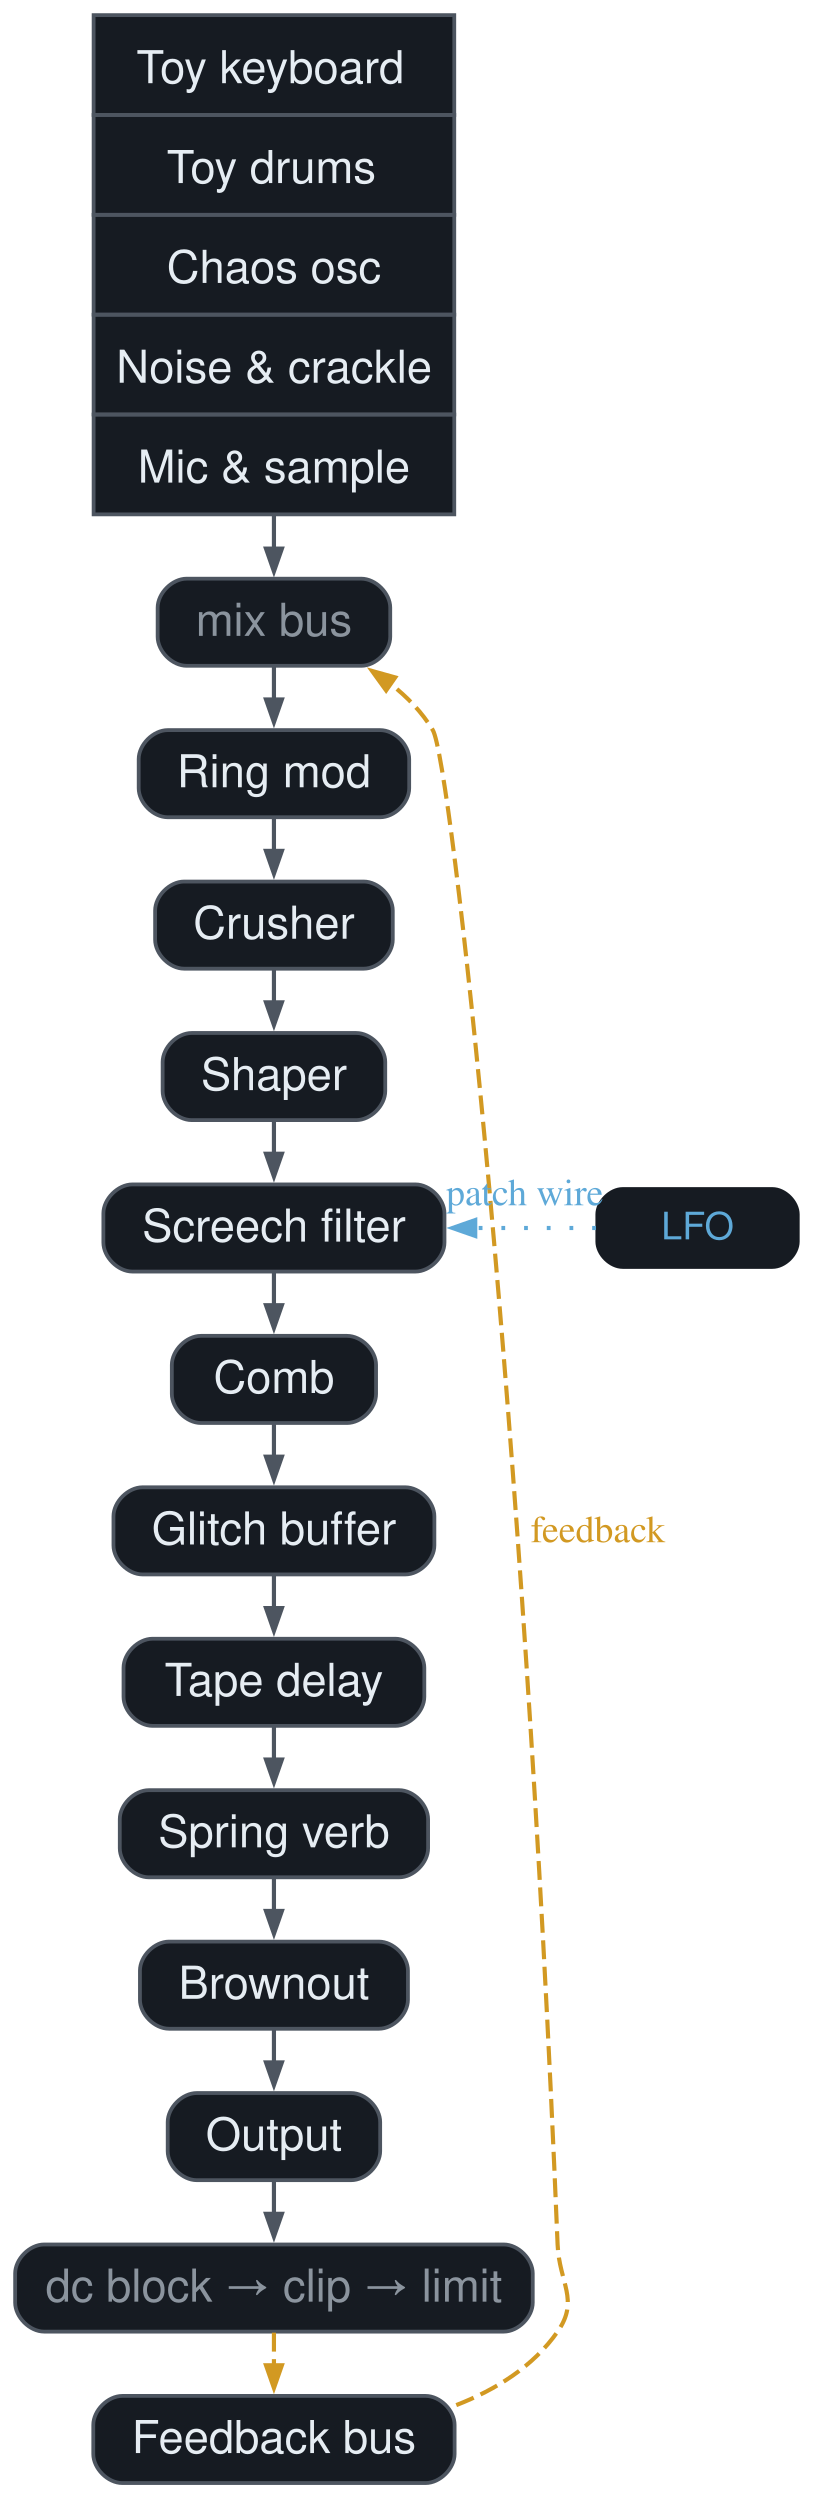
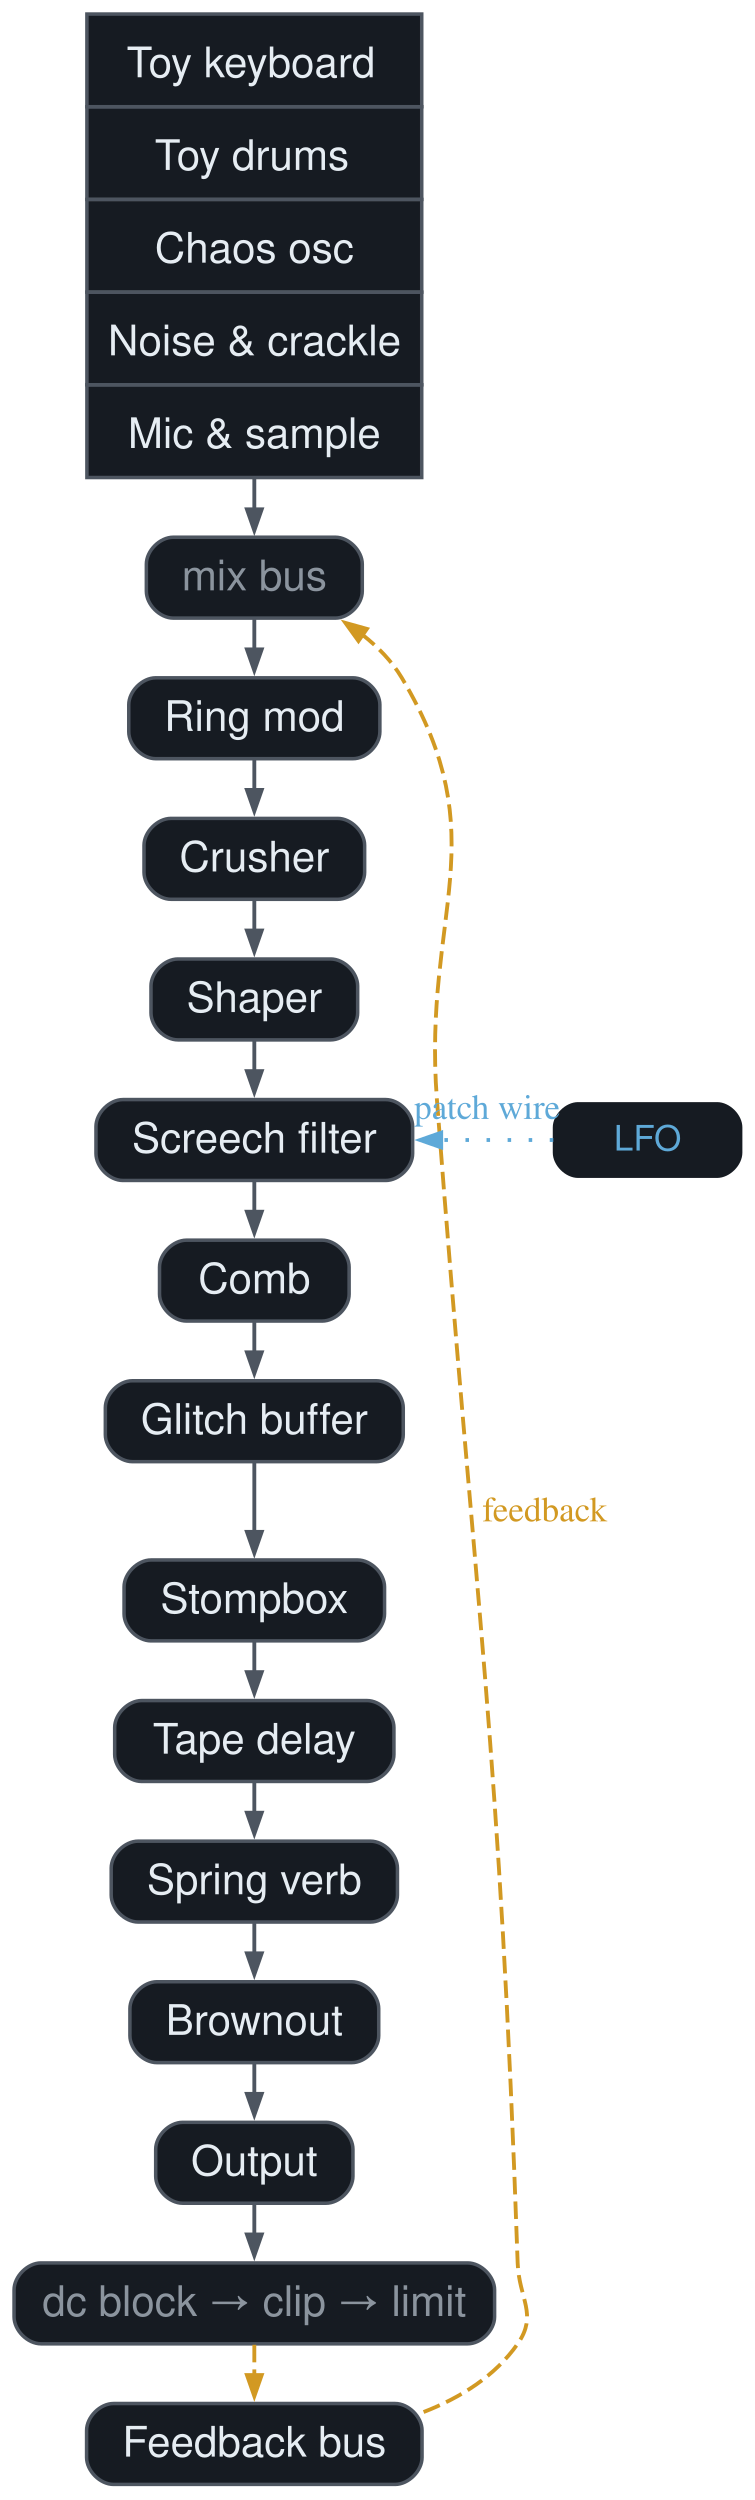
- <svg xmlns="http://www.w3.org/2000/svg" xmlns:xlink="http://www.w3.org/1999/xlink" width="215pt" height="661pt" viewBox="0.00 0.00 215.00 661.00">
-   <g id="graph0" class="graph" transform="scale(1 1) rotate(0) translate(4 656.52)">
+ <svg xmlns="http://www.w3.org/2000/svg" xmlns:xlink="http://www.w3.org/1999/xlink" width="215pt" height="712pt" viewBox="0.00 0.00 215.00 712.00">
+   <g id="graph0" class="graph" transform="scale(1 1) rotate(0) translate(4 707.56)">
    <g id="node1" class="node">
-       <path fill="#161b22" stroke="none" d="M104.11,-652.52C104.11,-652.52 32.75,-652.52 32.75,-652.52 26.75,-652.52 20.75,-646.52 20.75,-640.52 20.75,-640.52 20.75,-532.52 20.75,-532.52 20.75,-526.52 26.75,-520.52 32.75,-520.52 32.75,-520.52 104.11,-520.52 104.11,-520.52 110.11,-520.52 116.11,-526.52 116.11,-532.52 116.11,-532.52 116.11,-640.52 116.11,-640.52 116.11,-646.52 110.11,-652.52 104.11,-652.52" />
-       <polygon fill="#161b22" stroke="none" points="20.75,-520.52 20.75,-652.52 116.11,-652.52 116.11,-520.52 20.75,-520.52" />
+       <path fill="#161b22" stroke="none" d="M104.11,-703.56C104.11,-703.56 32.75,-703.56 32.75,-703.56 26.75,-703.56 20.75,-697.56 20.75,-691.56 20.75,-691.56 20.75,-583.56 20.75,-583.56 20.75,-577.56 26.75,-571.56 32.75,-571.56 32.75,-571.56 104.11,-571.56 104.11,-571.56 110.11,-571.56 116.11,-577.56 116.11,-583.56 116.11,-583.56 116.11,-691.56 116.11,-691.56 116.11,-697.56 110.11,-703.56 104.11,-703.56" />
+       <polygon fill="#161b22" stroke="none" points="20.75,-571.56 20.75,-703.56 116.11,-703.56 116.11,-571.56 20.75,-571.56" />
      <g id="a_node1_5">
        <a xlink:href="#group-Toy-keyboard" xlink:title="Toy keyboard">
-           <polygon fill="none" stroke="#4d5560" points="20.75,-626.12 20.75,-652.52 116.11,-652.52 116.11,-626.12 20.75,-626.12" />
-           <text xml:space="preserve" text-anchor="start" x="32.08" y="-634.52" font-family="Helvetica,sans-Serif" font-size="12.00" fill="#e6edf3">Toy keyboard</text>
+           <polygon fill="none" stroke="#4d5560" points="20.75,-677.16 20.75,-703.56 116.11,-703.56 116.11,-677.16 20.75,-677.16" />
+           <text xml:space="preserve" text-anchor="start" x="32.08" y="-685.56" font-family="Helvetica,sans-Serif" font-size="12.00" fill="#e6edf3">Toy keyboard</text>
        </a>
      </g>
      <g id="a_node1_6">
        <a xlink:href="#group-Toy-drums" xlink:title="Toy drums">
-           <polygon fill="none" stroke="#4d5560" points="20.75,-599.72 20.75,-626.12 116.11,-626.12 116.11,-599.72 20.75,-599.72" />
-           <text xml:space="preserve" text-anchor="start" x="40.09" y="-608.12" font-family="Helvetica,sans-Serif" font-size="12.00" fill="#e6edf3">Toy drums</text>
+           <polygon fill="none" stroke="#4d5560" points="20.75,-650.76 20.75,-677.16 116.11,-677.16 116.11,-650.76 20.75,-650.76" />
+           <text xml:space="preserve" text-anchor="start" x="40.09" y="-659.16" font-family="Helvetica,sans-Serif" font-size="12.00" fill="#e6edf3">Toy drums</text>
        </a>
      </g>
      <g id="a_node1_7">
        <a xlink:href="#group-Chaos-osc" xlink:title="Chaos osc">
-           <polygon fill="none" stroke="#4d5560" points="20.75,-573.32 20.75,-599.72 116.11,-599.72 116.11,-573.32 20.75,-573.32" />
-           <text xml:space="preserve" text-anchor="start" x="40.08" y="-581.72" font-family="Helvetica,sans-Serif" font-size="12.00" fill="#e6edf3">Chaos osc</text>
+           <polygon fill="none" stroke="#4d5560" points="20.75,-624.36 20.75,-650.76 116.11,-650.76 116.11,-624.36 20.75,-624.36" />
+           <text xml:space="preserve" text-anchor="start" x="40.08" y="-632.76" font-family="Helvetica,sans-Serif" font-size="12.00" fill="#e6edf3">Chaos osc</text>
        </a>
      </g>
      <g id="a_node1_8">
        <a xlink:href="#group-Noise-crackle" xlink:title="Noise &amp; crackle">
-           <polygon fill="none" stroke="#4d5560" points="20.75,-546.92 20.75,-573.32 116.11,-573.32 116.11,-546.92 20.75,-546.92" />
-           <text xml:space="preserve" text-anchor="start" x="26.75" y="-555.32" font-family="Helvetica,sans-Serif" font-size="12.00" fill="#e6edf3">Noise &amp; crackle</text>
+           <polygon fill="none" stroke="#4d5560" points="20.75,-597.96 20.75,-624.36 116.11,-624.36 116.11,-597.96 20.75,-597.96" />
+           <text xml:space="preserve" text-anchor="start" x="26.75" y="-606.36" font-family="Helvetica,sans-Serif" font-size="12.00" fill="#e6edf3">Noise &amp; crackle</text>
        </a>
      </g>
      <g id="a_node1_9">
        <a xlink:href="#group-Mic-sample" xlink:title="Mic &amp; sample">
-           <polygon fill="none" stroke="#4d5560" points="20.75,-520.52 20.75,-546.92 116.11,-546.92 116.11,-520.52 20.75,-520.52" />
-           <text xml:space="preserve" text-anchor="start" x="32.42" y="-528.92" font-family="Helvetica,sans-Serif" font-size="12.00" fill="#e6edf3">Mic &amp; sample</text>
+           <polygon fill="none" stroke="#4d5560" points="20.75,-571.56 20.75,-597.96 116.11,-597.96 116.11,-571.56 20.75,-571.56" />
+           <text xml:space="preserve" text-anchor="start" x="32.42" y="-579.96" font-family="Helvetica,sans-Serif" font-size="12.00" fill="#e6edf3">Mic &amp; sample</text>
        </a>
      </g>
    </g>
    <g id="node2" class="node">
-       <path fill="#161b22" stroke="#4d5560" d="M91.5,-503.52C91.5,-503.52 45.36,-503.52 45.36,-503.52 41.52,-503.52 37.68,-499.68 37.68,-495.84 37.68,-495.84 37.68,-488.16 37.68,-488.16 37.68,-484.32 41.52,-480.48 45.36,-480.48 45.36,-480.48 91.5,-480.48 91.5,-480.48 95.34,-480.48 99.18,-484.32 99.18,-488.16 99.18,-488.16 99.18,-495.84 99.18,-495.84 99.18,-499.68 95.34,-503.52 91.5,-503.52" />
-       <text xml:space="preserve" text-anchor="middle" x="68.43" y="-488.4" font-family="Helvetica,sans-Serif" font-size="12.00" fill="#8b949e">mix bus</text>
+       <path fill="#161b22" stroke="#4d5560" d="M91.5,-554.56C91.5,-554.56 45.36,-554.56 45.36,-554.56 41.52,-554.56 37.68,-550.72 37.68,-546.88 37.68,-546.88 37.68,-539.2 37.68,-539.2 37.68,-535.36 41.52,-531.52 45.36,-531.52 45.36,-531.52 91.5,-531.52 91.5,-531.52 95.34,-531.52 99.18,-535.36 99.18,-539.2 99.18,-539.2 99.18,-546.88 99.18,-546.88 99.18,-550.72 95.34,-554.56 91.5,-554.56" />
+       <text xml:space="preserve" text-anchor="middle" x="68.43" y="-539.44" font-family="Helvetica,sans-Serif" font-size="12.00" fill="#8b949e">mix bus</text>
    </g>
    <g id="edge1" class="edge">
-       <path fill="none" stroke="#4d5560" stroke-width="1.1" d="M68.43,-520.76C68.43,-517.44 68.43,-514.27 68.43,-511.34" />
-       <polygon fill="#4d5560" stroke="#4d5560" stroke-width="1.1" points="70.53,-511.46 68.43,-505.46 66.33,-511.46 70.53,-511.46" />
+       <path fill="none" stroke="#4d5560" stroke-width="1.1" d="M68.43,-571.8C68.43,-568.48 68.43,-565.31 68.43,-562.38" />
+       <polygon fill="#4d5560" stroke="#4d5560" stroke-width="1.1" points="70.53,-562.5 68.43,-556.5 66.33,-562.5 70.53,-562.5" />
    </g>
    <g id="node3" class="node">
      <g id="a_node3">
        <a xlink:href="#group-Ring-mod" xlink:title="Ring mod">
-           <path fill="#161b22" stroke="#4d5560" d="M96.51,-463.48C96.51,-463.48 40.35,-463.48 40.35,-463.48 36.51,-463.48 32.67,-459.64 32.67,-455.8 32.67,-455.8 32.67,-448.12 32.67,-448.12 32.67,-444.28 36.51,-440.44 40.35,-440.44 40.35,-440.44 96.51,-440.44 96.51,-440.44 100.35,-440.44 104.19,-444.28 104.19,-448.12 104.19,-448.12 104.19,-455.8 104.19,-455.8 104.19,-459.64 100.35,-463.48 96.51,-463.48" />
-           <text xml:space="preserve" text-anchor="middle" x="68.43" y="-448.36" font-family="Helvetica,sans-Serif" font-size="12.00" fill="#e6edf3">Ring mod</text>
+           <path fill="#161b22" stroke="#4d5560" d="M96.51,-514.52C96.51,-514.52 40.35,-514.52 40.35,-514.52 36.51,-514.52 32.67,-510.68 32.67,-506.84 32.67,-506.84 32.67,-499.16 32.67,-499.16 32.67,-495.32 36.51,-491.48 40.35,-491.48 40.35,-491.48 96.51,-491.48 96.51,-491.48 100.35,-491.48 104.19,-495.32 104.19,-499.16 104.19,-499.16 104.19,-506.84 104.19,-506.84 104.19,-510.68 100.35,-514.52 96.51,-514.52" />
+           <text xml:space="preserve" text-anchor="middle" x="68.43" y="-499.4" font-family="Helvetica,sans-Serif" font-size="12.00" fill="#e6edf3">Ring mod</text>
        </a>
      </g>
    </g>
    <g id="edge2" class="edge">
-       <path fill="none" stroke="#4d5560" stroke-width="1.1" d="M68.43,-480.2C68.43,-477.49 68.43,-474.51 68.43,-471.54" />
-       <polygon fill="#4d5560" stroke="#4d5560" stroke-width="1.1" points="70.53,-471.58 68.43,-465.58 66.33,-471.58 70.53,-471.58" />
+       <path fill="none" stroke="#4d5560" stroke-width="1.1" d="M68.43,-531.24C68.43,-528.53 68.43,-525.55 68.43,-522.58" />
+       <polygon fill="#4d5560" stroke="#4d5560" stroke-width="1.1" points="70.53,-522.62 68.43,-516.62 66.33,-522.62 70.53,-522.62" />
    </g>
    <g id="node4" class="node">
      <g id="a_node4">
        <a xlink:href="#group-Crusher" xlink:title="Crusher">
-           <path fill="#161b22" stroke="#4d5560" d="M92.17,-423.44C92.17,-423.44 44.69,-423.44 44.69,-423.44 40.85,-423.44 37.01,-419.6 37.01,-415.76 37.01,-415.76 37.01,-408.08 37.01,-408.08 37.01,-404.24 40.85,-400.4 44.69,-400.4 44.69,-400.4 92.17,-400.4 92.17,-400.4 96.01,-400.4 99.85,-404.24 99.85,-408.08 99.85,-408.08 99.85,-415.76 99.85,-415.76 99.85,-419.6 96.01,-423.44 92.17,-423.44" />
-           <text xml:space="preserve" text-anchor="middle" x="68.43" y="-408.32" font-family="Helvetica,sans-Serif" font-size="12.00" fill="#e6edf3">Crusher</text>
+           <path fill="#161b22" stroke="#4d5560" d="M92.17,-474.48C92.17,-474.48 44.69,-474.48 44.69,-474.48 40.85,-474.48 37.01,-470.64 37.01,-466.8 37.01,-466.8 37.01,-459.12 37.01,-459.12 37.01,-455.28 40.85,-451.44 44.69,-451.44 44.69,-451.44 92.17,-451.44 92.17,-451.44 96.01,-451.44 99.85,-455.28 99.85,-459.12 99.85,-459.12 99.85,-466.8 99.85,-466.8 99.85,-470.64 96.01,-474.48 92.17,-474.48" />
+           <text xml:space="preserve" text-anchor="middle" x="68.43" y="-459.36" font-family="Helvetica,sans-Serif" font-size="12.00" fill="#e6edf3">Crusher</text>
        </a>
      </g>
    </g>
    <g id="edge3" class="edge">
-       <path fill="none" stroke="#4d5560" stroke-width="1.1" d="M68.43,-440.16C68.43,-437.45 68.43,-434.47 68.43,-431.5" />
-       <polygon fill="#4d5560" stroke="#4d5560" stroke-width="1.1" points="70.53,-431.54 68.43,-425.54 66.33,-431.54 70.53,-431.54" />
+       <path fill="none" stroke="#4d5560" stroke-width="1.1" d="M68.43,-491.2C68.43,-488.49 68.43,-485.51 68.43,-482.54" />
+       <polygon fill="#4d5560" stroke="#4d5560" stroke-width="1.1" points="70.53,-482.58 68.43,-476.58 66.33,-482.58 70.53,-482.58" />
    </g>
    <g id="node5" class="node">
      <g id="a_node5">
        <a xlink:href="#group-Shaper" xlink:title="Shaper">
-           <path fill="#161b22" stroke="#4d5560" d="M90.18,-383.4C90.18,-383.4 46.68,-383.4 46.68,-383.4 42.84,-383.4 39,-379.56 39,-375.72 39,-375.72 39,-368.04 39,-368.04 39,-364.2 42.84,-360.36 46.68,-360.36 46.68,-360.36 90.18,-360.36 90.18,-360.36 94.02,-360.36 97.86,-364.2 97.86,-368.04 97.86,-368.04 97.86,-375.72 97.86,-375.72 97.86,-379.56 94.02,-383.4 90.18,-383.4" />
-           <text xml:space="preserve" text-anchor="middle" x="68.43" y="-368.28" font-family="Helvetica,sans-Serif" font-size="12.00" fill="#e6edf3">Shaper</text>
+           <path fill="#161b22" stroke="#4d5560" d="M90.18,-434.44C90.18,-434.44 46.68,-434.44 46.68,-434.44 42.84,-434.44 39,-430.6 39,-426.76 39,-426.76 39,-419.08 39,-419.08 39,-415.24 42.84,-411.4 46.68,-411.4 46.68,-411.4 90.18,-411.4 90.18,-411.4 94.02,-411.4 97.86,-415.24 97.86,-419.08 97.86,-419.08 97.86,-426.76 97.86,-426.76 97.86,-430.6 94.02,-434.44 90.18,-434.44" />
+           <text xml:space="preserve" text-anchor="middle" x="68.43" y="-419.32" font-family="Helvetica,sans-Serif" font-size="12.00" fill="#e6edf3">Shaper</text>
        </a>
      </g>
    </g>
    <g id="edge4" class="edge">
-       <path fill="none" stroke="#4d5560" stroke-width="1.1" d="M68.43,-400.12C68.43,-397.41 68.43,-394.43 68.43,-391.46" />
-       <polygon fill="#4d5560" stroke="#4d5560" stroke-width="1.1" points="70.53,-391.5 68.43,-385.5 66.33,-391.5 70.53,-391.5" />
+       <path fill="none" stroke="#4d5560" stroke-width="1.1" d="M68.43,-451.16C68.43,-448.45 68.43,-445.47 68.43,-442.5" />
+       <polygon fill="#4d5560" stroke="#4d5560" stroke-width="1.1" points="70.53,-442.54 68.43,-436.54 66.33,-442.54 70.53,-442.54" />
    </g>
    <g id="node6" class="node">
      <g id="a_node6">
        <a xlink:href="#group-Screech-filter" xlink:title="Screech filter">
-           <path fill="#161b22" stroke="#4d5560" d="M105.84,-343.36C105.84,-343.36 31.01,-343.36 31.01,-343.36 27.17,-343.36 23.33,-339.52 23.33,-335.68 23.33,-335.68 23.33,-328 23.33,-328 23.33,-324.16 27.17,-320.32 31.01,-320.32 31.01,-320.32 105.84,-320.32 105.84,-320.32 109.68,-320.32 113.52,-324.16 113.52,-328 113.52,-328 113.52,-335.68 113.52,-335.68 113.52,-339.52 109.68,-343.36 105.84,-343.36" />
-           <text xml:space="preserve" text-anchor="middle" x="68.43" y="-328.24" font-family="Helvetica,sans-Serif" font-size="12.00" fill="#e6edf3">Screech filter</text>
+           <path fill="#161b22" stroke="#4d5560" d="M105.84,-394.4C105.84,-394.4 31.01,-394.4 31.01,-394.4 27.17,-394.4 23.33,-390.56 23.33,-386.72 23.33,-386.72 23.33,-379.04 23.33,-379.04 23.33,-375.2 27.17,-371.36 31.01,-371.36 31.01,-371.36 105.84,-371.36 105.84,-371.36 109.68,-371.36 113.52,-375.2 113.52,-379.04 113.52,-379.04 113.52,-386.72 113.52,-386.72 113.52,-390.56 109.68,-394.4 105.84,-394.4" />
+           <text xml:space="preserve" text-anchor="middle" x="68.43" y="-379.28" font-family="Helvetica,sans-Serif" font-size="12.00" fill="#e6edf3">Screech filter</text>
        </a>
      </g>
    </g>
    <g id="edge5" class="edge">
-       <path fill="none" stroke="#4d5560" stroke-width="1.1" d="M68.43,-360.08C68.43,-357.37 68.43,-354.39 68.43,-351.42" />
-       <polygon fill="#4d5560" stroke="#4d5560" stroke-width="1.1" points="70.53,-351.46 68.43,-345.46 66.33,-351.46 70.53,-351.46" />
+       <path fill="none" stroke="#4d5560" stroke-width="1.1" d="M68.43,-411.12C68.43,-408.41 68.43,-405.43 68.43,-402.46" />
+       <polygon fill="#4d5560" stroke="#4d5560" stroke-width="1.1" points="70.53,-402.5 68.43,-396.5 66.33,-402.5 70.53,-402.5" />
    </g>
    <g id="node7" class="node">
      <g id="a_node7">
        <a xlink:href="#group-Comb" xlink:title="Comb">
-           <path fill="#161b22" stroke="#4d5560" d="M87.75,-303.32C87.75,-303.32 49.11,-303.32 49.11,-303.32 45.27,-303.32 41.43,-299.48 41.43,-295.64 41.43,-295.64 41.43,-287.96 41.43,-287.96 41.43,-284.12 45.27,-280.28 49.11,-280.28 49.11,-280.28 87.75,-280.28 87.75,-280.28 91.59,-280.28 95.43,-284.12 95.43,-287.96 95.43,-287.96 95.43,-295.64 95.43,-295.64 95.43,-299.48 91.59,-303.32 87.75,-303.32" />
-           <text xml:space="preserve" text-anchor="middle" x="68.43" y="-288.2" font-family="Helvetica,sans-Serif" font-size="12.00" fill="#e6edf3">Comb</text>
+           <path fill="#161b22" stroke="#4d5560" d="M87.75,-354.36C87.75,-354.36 49.11,-354.36 49.11,-354.36 45.27,-354.36 41.43,-350.52 41.43,-346.68 41.43,-346.68 41.43,-339 41.43,-339 41.43,-335.16 45.27,-331.32 49.11,-331.32 49.11,-331.32 87.75,-331.32 87.75,-331.32 91.59,-331.32 95.43,-335.16 95.43,-339 95.43,-339 95.43,-346.68 95.43,-346.68 95.43,-350.52 91.59,-354.36 87.75,-354.36" />
+           <text xml:space="preserve" text-anchor="middle" x="68.43" y="-339.24" font-family="Helvetica,sans-Serif" font-size="12.00" fill="#e6edf3">Comb</text>
        </a>
      </g>
    </g>
    <g id="edge6" class="edge">
-       <path fill="none" stroke="#4d5560" stroke-width="1.1" d="M68.43,-320.04C68.43,-317.33 68.43,-314.35 68.43,-311.38" />
-       <polygon fill="#4d5560" stroke="#4d5560" stroke-width="1.1" points="70.53,-311.42 68.43,-305.42 66.33,-311.42 70.53,-311.42" />
+       <path fill="none" stroke="#4d5560" stroke-width="1.1" d="M68.43,-371.08C68.43,-368.37 68.43,-365.39 68.43,-362.42" />
+       <polygon fill="#4d5560" stroke="#4d5560" stroke-width="1.1" points="70.53,-362.46 68.43,-356.46 66.33,-362.46 70.53,-362.46" />
    </g>
    <g id="node8" class="node">
      <g id="a_node8">
        <a xlink:href="#group-Glitch-buffer" xlink:title="Glitch buffer">
-           <path fill="#161b22" stroke="#4d5560" d="M103.17,-263.28C103.17,-263.28 33.68,-263.28 33.68,-263.28 29.84,-263.28 26,-259.44 26,-255.6 26,-255.6 26,-247.92 26,-247.92 26,-244.08 29.84,-240.24 33.68,-240.24 33.68,-240.24 103.17,-240.24 103.17,-240.24 107.01,-240.24 110.85,-244.08 110.85,-247.92 110.85,-247.92 110.85,-255.6 110.85,-255.6 110.85,-259.44 107.01,-263.28 103.17,-263.28" />
-           <text xml:space="preserve" text-anchor="middle" x="68.43" y="-248.16" font-family="Helvetica,sans-Serif" font-size="12.00" fill="#e6edf3">Glitch buffer</text>
+           <path fill="#161b22" stroke="#4d5560" d="M103.17,-314.32C103.17,-314.32 33.68,-314.32 33.68,-314.32 29.84,-314.32 26,-310.48 26,-306.64 26,-306.64 26,-298.96 26,-298.96 26,-295.12 29.84,-291.28 33.68,-291.28 33.68,-291.28 103.17,-291.28 103.17,-291.28 107.01,-291.28 110.85,-295.12 110.85,-298.96 110.85,-298.96 110.85,-306.64 110.85,-306.64 110.85,-310.48 107.01,-314.32 103.17,-314.32" />
+           <text xml:space="preserve" text-anchor="middle" x="68.43" y="-299.2" font-family="Helvetica,sans-Serif" font-size="12.00" fill="#e6edf3">Glitch buffer</text>
        </a>
      </g>
    </g>
    <g id="edge7" class="edge">
-       <path fill="none" stroke="#4d5560" stroke-width="1.1" d="M68.43,-280C68.43,-277.29 68.43,-274.31 68.43,-271.34" />
-       <polygon fill="#4d5560" stroke="#4d5560" stroke-width="1.1" points="70.53,-271.38 68.43,-265.38 66.33,-271.38 70.53,-271.38" />
+       <path fill="none" stroke="#4d5560" stroke-width="1.1" d="M68.43,-331.04C68.43,-328.33 68.43,-325.35 68.43,-322.38" />
+       <polygon fill="#4d5560" stroke="#4d5560" stroke-width="1.1" points="70.53,-322.42 68.43,-316.42 66.33,-322.42 70.53,-322.42" />
    </g>
    <g id="node9" class="node">
      <g id="a_node9">
+         <a xlink:href="#group-Stompbox" xlink:title="Stompbox">
+           <path fill="#161b22" stroke="#4d5560" d="M97.84,-263.28C97.84,-263.28 39.01,-263.28 39.01,-263.28 35.17,-263.28 31.33,-259.44 31.33,-255.6 31.33,-255.6 31.33,-247.92 31.33,-247.92 31.33,-244.08 35.17,-240.24 39.01,-240.24 39.01,-240.24 97.84,-240.24 97.84,-240.24 101.68,-240.24 105.52,-244.08 105.52,-247.92 105.52,-247.92 105.52,-255.6 105.52,-255.6 105.52,-259.44 101.68,-263.28 97.84,-263.28" />
+           <text xml:space="preserve" text-anchor="middle" x="68.43" y="-248.16" font-family="Helvetica,sans-Serif" font-size="12.00" fill="#e6edf3">Stompbox</text>
+         </a>
+       </g>
+     </g>
+     <g id="edge8" class="edge">
+       <path fill="none" stroke="#4d5560" stroke-width="1.1" d="M68.43,-290.92C68.43,-285.08 68.43,-277.72 68.43,-271.03" />
+       <polygon fill="#4d5560" stroke="#4d5560" stroke-width="1.1" points="70.53,-271.28 68.43,-265.28 66.33,-271.28 70.53,-271.28" />
+     </g>
+     <g id="node10" class="node">
+       <g id="a_node10">
        <a xlink:href="#group-Tape-delay" xlink:title="Tape delay">
          <path fill="#161b22" stroke="#4d5560" d="M100.51,-223.24C100.51,-223.24 36.34,-223.24 36.34,-223.24 32.5,-223.24 28.66,-219.4 28.66,-215.56 28.66,-215.56 28.66,-207.88 28.66,-207.88 28.66,-204.04 32.5,-200.2 36.34,-200.2 36.34,-200.2 100.51,-200.2 100.51,-200.2 104.35,-200.2 108.19,-204.04 108.19,-207.88 108.19,-207.88 108.19,-215.56 108.19,-215.56 108.19,-219.4 104.35,-223.24 100.51,-223.24" />
          <text xml:space="preserve" text-anchor="middle" x="68.43" y="-208.12" font-family="Helvetica,sans-Serif" font-size="12.00" fill="#e6edf3">Tape delay</text>
        </a>
      </g>
    </g>
-     <g id="edge8" class="edge">
+     <g id="edge9" class="edge">
      <path fill="none" stroke="#4d5560" stroke-width="1.1" d="M68.43,-239.96C68.43,-237.25 68.43,-234.27 68.43,-231.3" />
      <polygon fill="#4d5560" stroke="#4d5560" stroke-width="1.1" points="70.53,-231.34 68.43,-225.34 66.33,-231.34 70.53,-231.34" />
    </g>
-     <g id="node10" class="node">
-       <g id="a_node10">
+     <g id="node11" class="node">
+       <g id="a_node11">
        <a xlink:href="#group-Spring-verb" xlink:title="Spring verb">
          <path fill="#161b22" stroke="#4d5560" d="M101.51,-183.2C101.51,-183.2 35.35,-183.2 35.35,-183.2 31.51,-183.2 27.67,-179.36 27.67,-175.52 27.67,-175.52 27.67,-167.84 27.67,-167.84 27.67,-164 31.51,-160.16 35.35,-160.16 35.35,-160.16 101.51,-160.16 101.51,-160.16 105.35,-160.16 109.19,-164 109.19,-167.84 109.19,-167.84 109.19,-175.52 109.19,-175.52 109.19,-179.36 105.35,-183.2 101.51,-183.2" />
          <text xml:space="preserve" text-anchor="middle" x="68.43" y="-168.08" font-family="Helvetica,sans-Serif" font-size="12.00" fill="#e6edf3">Spring verb</text>
        </a>
      </g>
    </g>
-     <g id="edge9" class="edge">
+     <g id="edge10" class="edge">
      <path fill="none" stroke="#4d5560" stroke-width="1.1" d="M68.43,-199.92C68.43,-197.21 68.43,-194.23 68.43,-191.26" />
      <polygon fill="#4d5560" stroke="#4d5560" stroke-width="1.1" points="70.53,-191.3 68.43,-185.3 66.33,-191.3 70.53,-191.3" />
    </g>
-     <g id="node11" class="node">
-       <g id="a_node11">
+     <g id="node12" class="node">
+       <g id="a_node12">
        <a xlink:href="#group-Brownout" xlink:title="Brownout">
          <path fill="#161b22" stroke="#4d5560" d="M96.18,-143.16C96.18,-143.16 40.68,-143.16 40.68,-143.16 36.84,-143.16 33,-139.32 33,-135.48 33,-135.48 33,-127.8 33,-127.8 33,-123.96 36.84,-120.12 40.68,-120.12 40.68,-120.12 96.18,-120.12 96.18,-120.12 100.02,-120.12 103.86,-123.96 103.86,-127.8 103.86,-127.8 103.86,-135.48 103.86,-135.48 103.86,-139.32 100.02,-143.16 96.18,-143.16" />
          <text xml:space="preserve" text-anchor="middle" x="68.43" y="-128.04" font-family="Helvetica,sans-Serif" font-size="12.00" fill="#e6edf3">Brownout</text>
        </a>
      </g>
    </g>
-     <g id="edge10" class="edge">
+     <g id="edge11" class="edge">
      <path fill="none" stroke="#4d5560" stroke-width="1.1" d="M68.43,-159.88C68.43,-157.17 68.43,-154.19 68.43,-151.22" />
      <polygon fill="#4d5560" stroke="#4d5560" stroke-width="1.1" points="70.53,-151.26 68.43,-145.26 66.33,-151.26 70.53,-151.26" />
    </g>
-     <g id="node12" class="node">
-       <g id="a_node12">
+     <g id="node13" class="node">
+       <g id="a_node13">
        <a xlink:href="#group-Output" xlink:title="Output">
          <path fill="#161b22" stroke="#4d5560" d="M88.84,-103.12C88.84,-103.12 48.02,-103.12 48.02,-103.12 44.18,-103.12 40.34,-99.28 40.34,-95.44 40.34,-95.44 40.34,-87.76 40.34,-87.76 40.34,-83.92 44.18,-80.08 48.02,-80.08 48.02,-80.08 88.84,-80.08 88.84,-80.08 92.68,-80.08 96.52,-83.92 96.52,-87.76 96.52,-87.76 96.52,-95.44 96.52,-95.44 96.52,-99.28 92.68,-103.12 88.84,-103.12" />
          <text xml:space="preserve" text-anchor="middle" x="68.43" y="-88" font-family="Helvetica,sans-Serif" font-size="12.00" fill="#e6edf3">Output</text>
        </a>
      </g>
    </g>
-     <g id="edge11" class="edge">
+     <g id="edge12" class="edge">
      <path fill="none" stroke="#4d5560" stroke-width="1.1" d="M68.43,-119.84C68.43,-117.13 68.43,-114.15 68.43,-111.18" />
      <polygon fill="#4d5560" stroke="#4d5560" stroke-width="1.1" points="70.53,-111.22 68.43,-105.22 66.33,-111.22 70.53,-111.22" />
    </g>
-     <g id="node13" class="node">
+     <g id="node14" class="node">
      <path fill="#161b22" stroke="#4d5560" d="M129.18,-63.08C129.18,-63.08 7.68,-63.08 7.68,-63.08 3.84,-63.08 0,-59.24 0,-55.4 0,-55.4 0,-47.72 0,-47.72 0,-43.88 3.84,-40.04 7.68,-40.04 7.68,-40.04 129.18,-40.04 129.18,-40.04 133.02,-40.04 136.86,-43.88 136.86,-47.72 136.86,-47.72 136.86,-55.4 136.86,-55.4 136.86,-59.24 133.02,-63.08 129.18,-63.08" />
      <text xml:space="preserve" text-anchor="middle" x="68.43" y="-47.96" font-family="Helvetica,sans-Serif" font-size="12.00" fill="#8b949e">dc block → clip → limit</text>
    </g>
-     <g id="edge12" class="edge">
+     <g id="edge13" class="edge">
      <path fill="none" stroke="#4d5560" stroke-width="1.1" d="M68.43,-79.8C68.43,-77.09 68.43,-74.11 68.43,-71.14" />
      <polygon fill="#4d5560" stroke="#4d5560" stroke-width="1.1" points="70.53,-71.18 68.43,-65.18 66.33,-71.18 70.53,-71.18" />
    </g>
-     <g id="node14" class="node">
-       <g id="a_node14">
+     <g id="node15" class="node">
+       <g id="a_node15">
        <a xlink:href="#group-Feedback-bus" xlink:title="Feedback bus">
          <path fill="#161b22" stroke="#4d5560" d="M108.52,-23.04C108.52,-23.04 28.34,-23.04 28.34,-23.04 24.5,-23.04 20.66,-19.2 20.66,-15.36 20.66,-15.36 20.66,-7.68 20.66,-7.68 20.66,-3.84 24.5,0 28.34,0 28.34,0 108.52,0 108.52,0 112.36,0 116.2,-3.84 116.2,-7.68 116.2,-7.68 116.2,-15.36 116.2,-15.36 116.2,-19.2 112.36,-23.04 108.52,-23.04" />
          <text xml:space="preserve" text-anchor="middle" x="68.43" y="-7.92" font-family="Helvetica,sans-Serif" font-size="12.00" fill="#e6edf3">Feedback bus</text>
        </a>
      </g>
    </g>
-     <g id="edge13" class="edge">
+     <g id="edge14" class="edge">
      <path fill="none" stroke="#d29922" stroke-width="1.1" stroke-dasharray="5,2" d="M68.43,-39.76C68.43,-37.05 68.43,-34.07 68.43,-31.1" />
      <polygon fill="#d29922" stroke="#d29922" stroke-width="1.1" points="70.53,-31.14 68.43,-25.14 66.33,-31.14 70.53,-31.14" />
    </g>
-     <g id="edge14" class="edge">
-       <path fill="none" stroke="#d29922" stroke-width="1.1" stroke-dasharray="5,2" d="M116.64,-20.61C127.13,-24.69 137,-30.83 143.43,-40.04 149.29,-48.44 143.85,-52.85 143.43,-63.08 134.49,-281.24 115.28,-455.33 110.43,-463.48 107.61,-468.22 103.62,-472.29 99.21,-475.75" />
-       <polygon fill="#d29922" stroke="#d29922" stroke-width="1.1" points="98.09,-473.97 94.37,-479.12 100.49,-477.41 98.09,-473.97" />
-       <text xml:space="preserve" text-anchor="middle" x="152.84" y="-248.76" font-family="Times,serif" font-size="10.00" fill="#d29922"> feedback</text>
-     </g>
-     <g id="node15" class="node">
-       <path fill="#161b22" stroke="none" d="M200.23,-342.64C200.23,-342.64 160.63,-342.64 160.63,-342.64 157.03,-342.64 153.43,-339.04 153.43,-335.44 153.43,-335.44 153.43,-328.24 153.43,-328.24 153.43,-324.64 157.03,-321.04 160.63,-321.04 160.63,-321.04 200.23,-321.04 200.23,-321.04 203.83,-321.04 207.43,-324.64 207.43,-328.24 207.43,-328.24 207.43,-335.44 207.43,-335.44 207.43,-339.04 203.83,-342.64 200.23,-342.64" />
-       <text xml:space="preserve" text-anchor="middle" x="180.43" y="-328.84" font-family="Helvetica,sans-Serif" font-size="10.00" fill="#5ea9d8">LFO</text>
-     </g>
    <g id="edge15" class="edge">
-       <path fill="none" stroke="#5ea9d8" stroke-width="1.1" stroke-dasharray="1,5" d="M153.57,-331.84C143.93,-331.84 132.7,-331.84 121.61,-331.84" />
-       <polygon fill="#5ea9d8" stroke="#5ea9d8" stroke-width="1.1" points="121.65,-329.74 115.65,-331.84 121.65,-333.94 121.65,-329.74" />
-       <text xml:space="preserve" text-anchor="middle" x="133.47" y="-337.84" font-family="Times,serif" font-size="10.00" fill="#5ea9d8"> patch wire</text>
+       <path fill="none" stroke="#d29922" stroke-width="1.1" stroke-dasharray="5,2" d="M116.64,-20.61C127.13,-24.69 137,-30.83 143.43,-40.04 149.29,-48.44 143.78,-52.85 143.43,-63.08 138.31,-210.6 131.66,-247.22 120.43,-394.4 116.35,-447.82 137.83,-468.49 110.43,-514.52 107.61,-519.26 103.62,-523.33 99.21,-526.79" />
+       <polygon fill="#d29922" stroke="#d29922" stroke-width="1.1" points="98.09,-525.01 94.37,-530.16 100.49,-528.45 98.09,-525.01" />
+       <text xml:space="preserve" text-anchor="middle" x="149.89" y="-274.28" font-family="Times,serif" font-size="10.00" fill="#d29922"> feedback</text>
+     </g>
+     <g id="node16" class="node">
+       <path fill="#161b22" stroke="none" d="M200.23,-393.68C200.23,-393.68 160.63,-393.68 160.63,-393.68 157.03,-393.68 153.43,-390.08 153.43,-386.48 153.43,-386.48 153.43,-379.28 153.43,-379.28 153.43,-375.68 157.03,-372.08 160.63,-372.08 160.63,-372.08 200.23,-372.08 200.23,-372.08 203.83,-372.08 207.43,-375.68 207.43,-379.28 207.43,-379.28 207.43,-386.48 207.43,-386.48 207.43,-390.08 203.83,-393.68 200.23,-393.68" />
+       <text xml:space="preserve" text-anchor="middle" x="180.43" y="-379.88" font-family="Helvetica,sans-Serif" font-size="10.00" fill="#5ea9d8">LFO</text>
+     </g>
+     <g id="edge16" class="edge">
+       <path fill="none" stroke="#5ea9d8" stroke-width="1.1" stroke-dasharray="1,5" d="M153.57,-382.88C143.93,-382.88 132.7,-382.88 121.61,-382.88" />
+       <polygon fill="#5ea9d8" stroke="#5ea9d8" stroke-width="1.1" points="121.65,-380.78 115.65,-382.88 121.65,-384.98 121.65,-380.78" />
+       <text xml:space="preserve" text-anchor="middle" x="133.47" y="-388.88" font-family="Times,serif" font-size="10.00" fill="#5ea9d8"> patch wire</text>
    </g>
  </g>
</svg>
